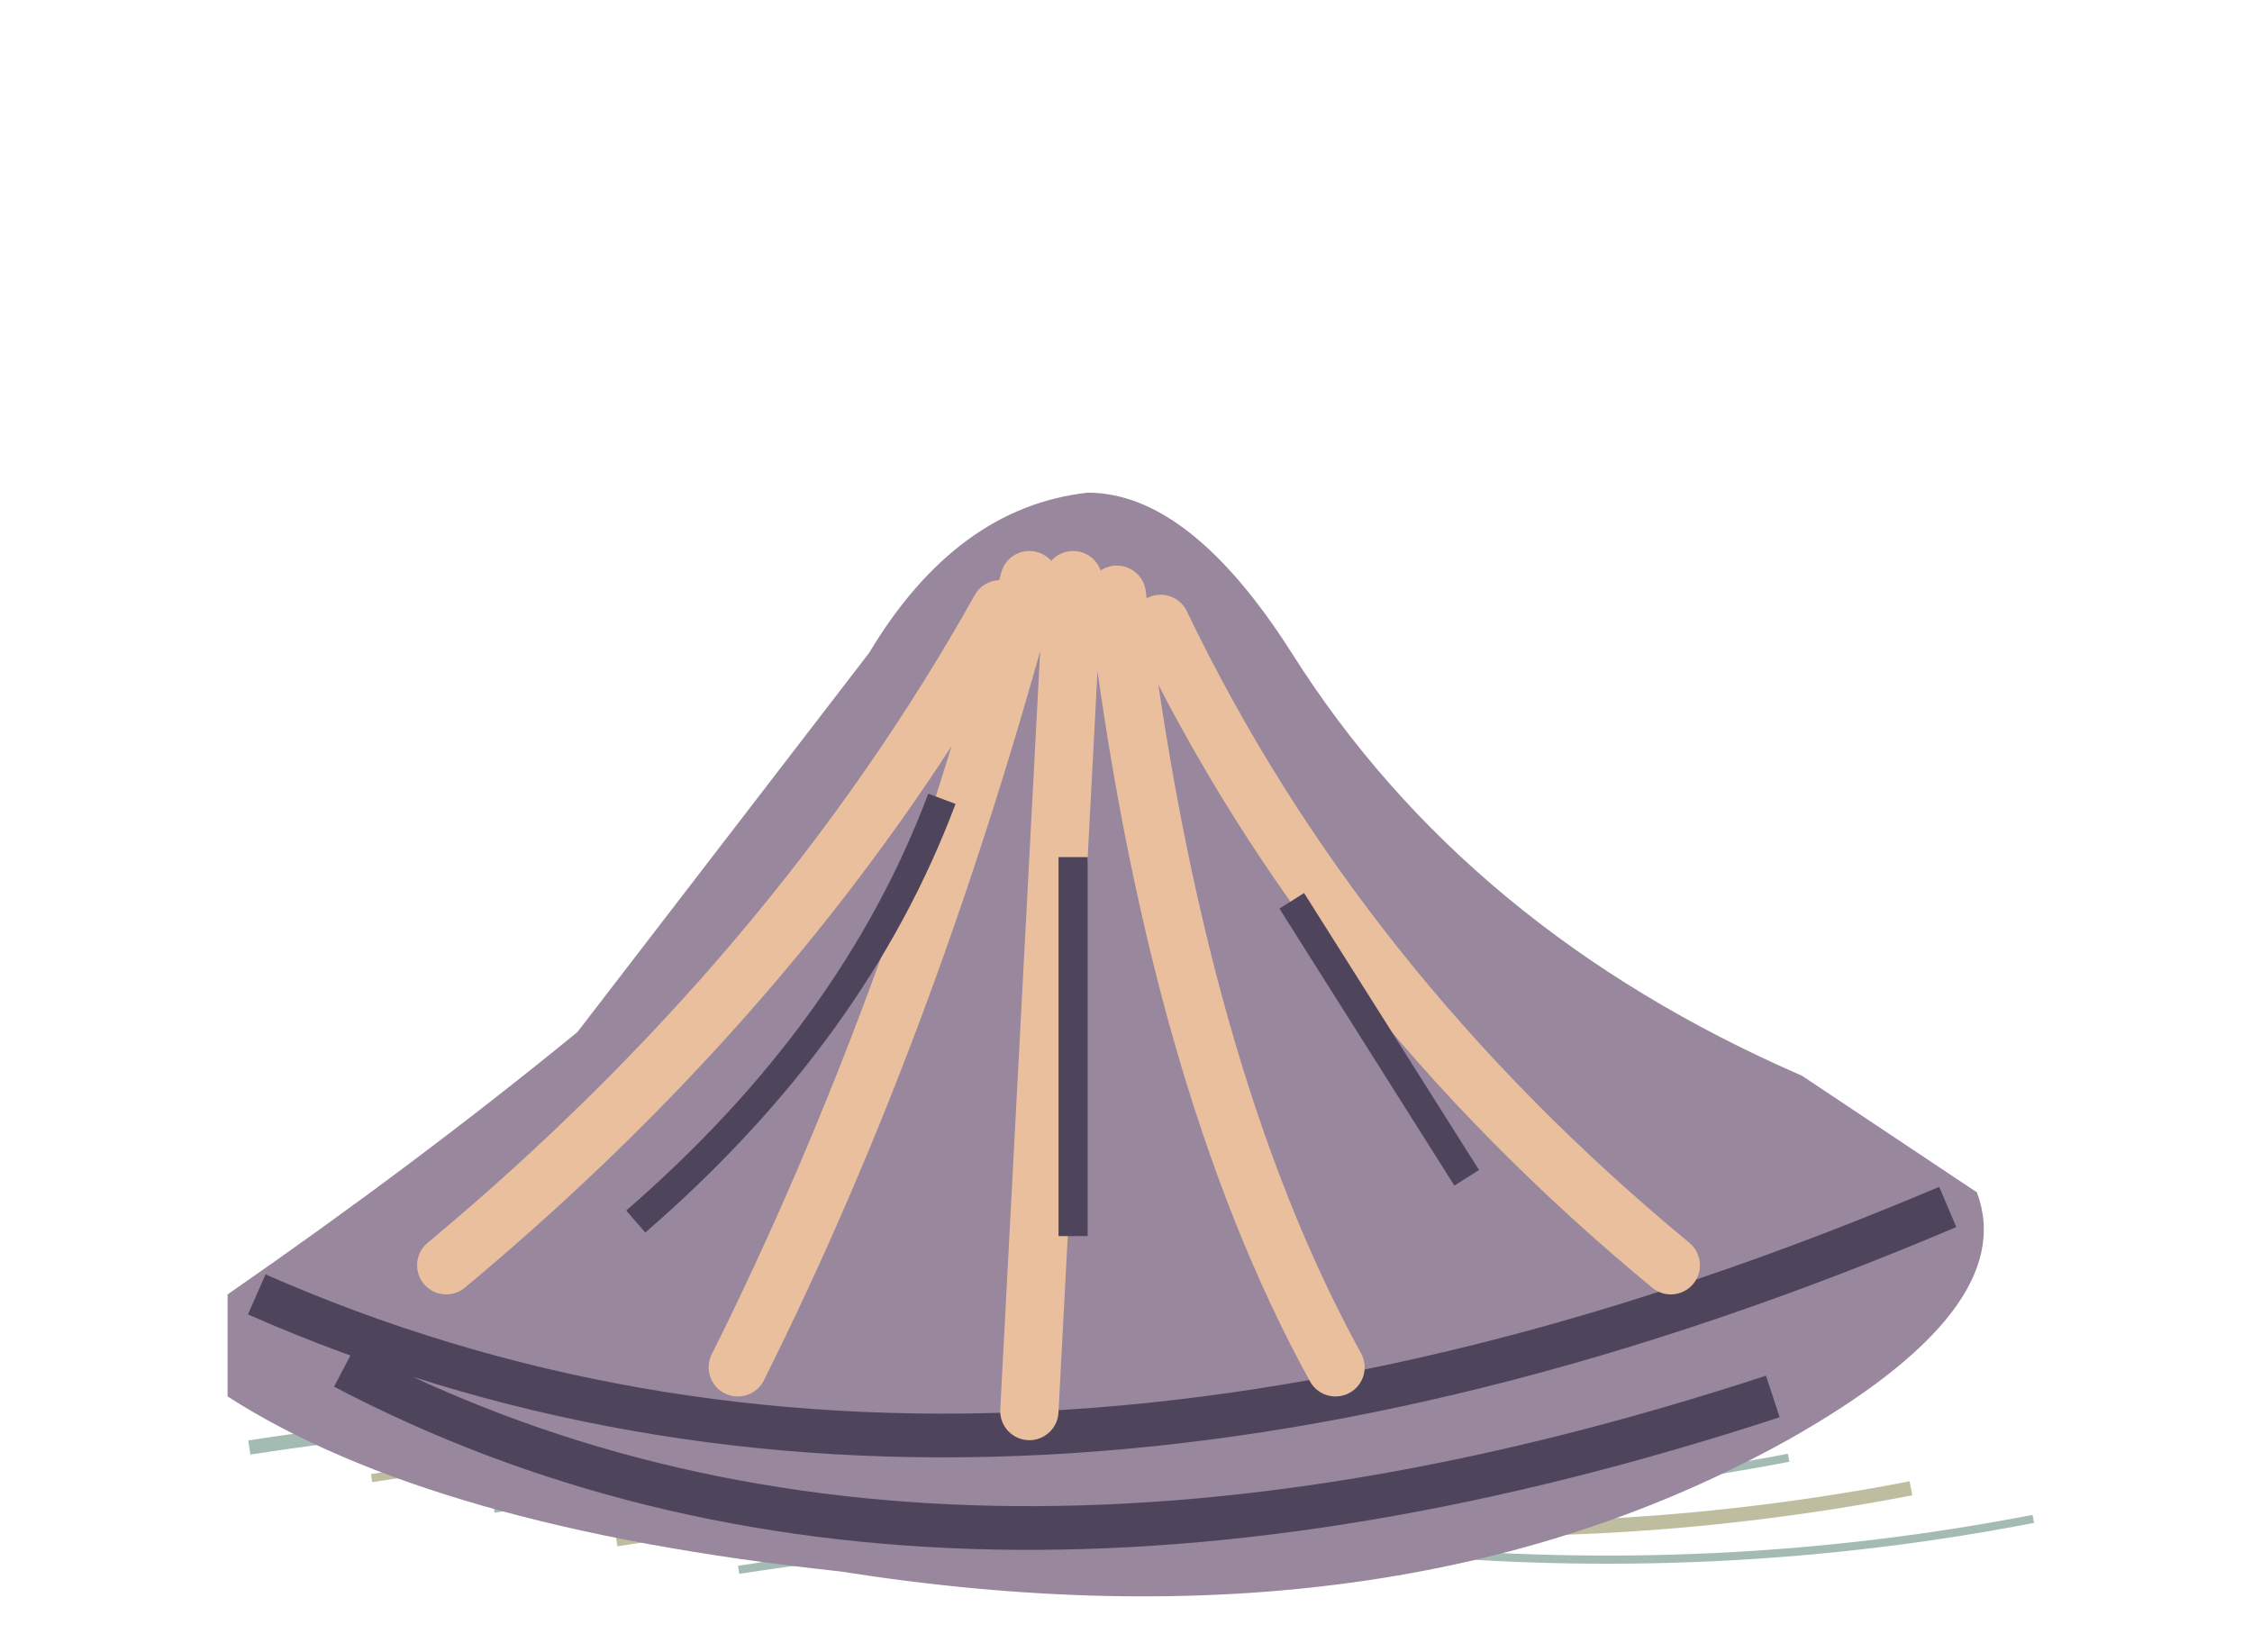
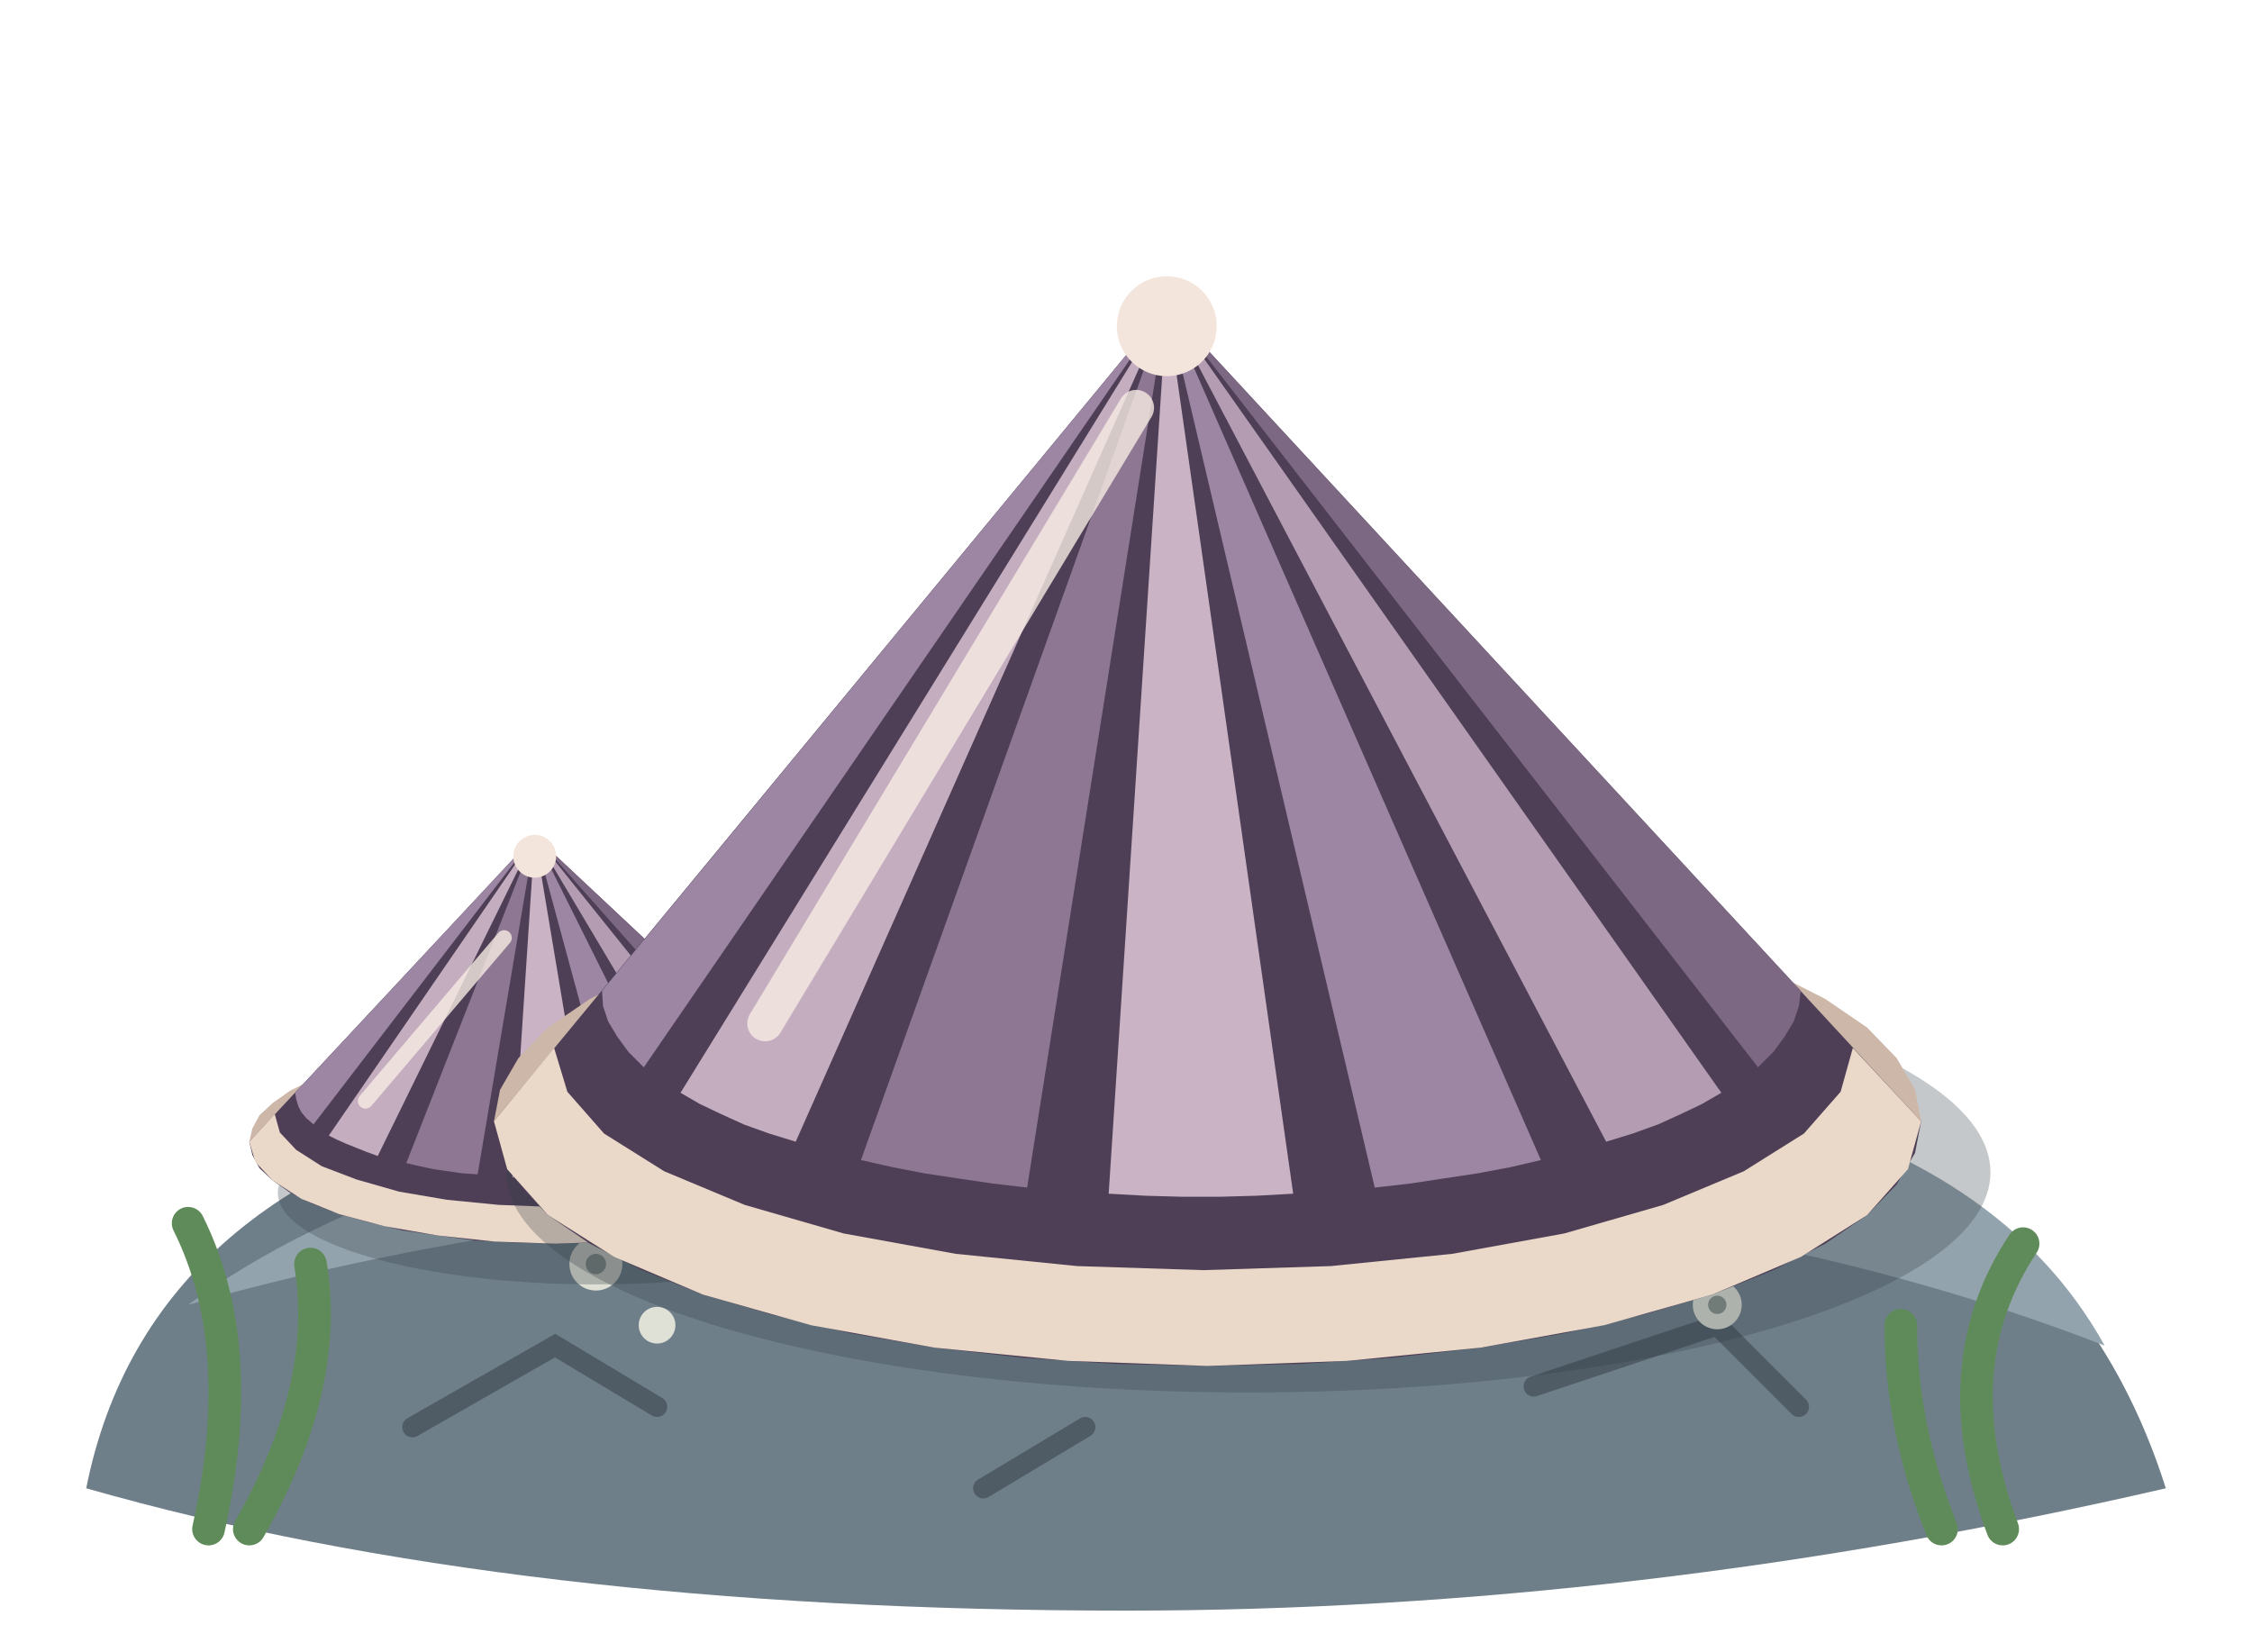
<svg xmlns="http://www.w3.org/2000/svg" width="300" height="220" viewBox="0 0 220 162">
-   <g>
-     <path d="M24 142 q32 -5 64 -2 t63 -3" fill="none" stroke="#a4bbb4" stroke-width="1.4" />
-     <path d="M36 145 q32 -5 64 -2 t63 -3" fill="none" stroke="#bfbd9f" stroke-width="0.8" />
-     <path d="M48 148 q32 -5 64 -2 t63 -3" fill="none" stroke="#a4bbb4" stroke-width="0.8" />
-     <path d="M60 151 q32 -5 64 -2 t63 -3" fill="none" stroke="#bfbd9f" stroke-width="1.4" />
-     <path d="M72 154 q32 -5 64 -2 t63 -3" fill="none" stroke="#a4bbb4" stroke-width="0.8" />
+   <path d="M8 146 Q14 116 52 108 Q96 98 150 104 Q200 108 212 146 Q160 158 110 158 Q50 158 8 146 Z" fill="#6f7f8a" />
+   <path d="M18 128 Q40 112 80 108 Q130 102 170 108 Q196 114 206 132 Q170 118 120 116 Q60 116 18 128 Z" fill="#93a3ad" />
+   <path d="M40 140 l14 -8 l10 6 M150 136 l18 -6 l8 8 M96 146 l10 -6" fill="none" stroke="#4f5c66" stroke-width="2" stroke-linecap="round" />
+   <path d="M20 150 Q24 132 18 120 M24 150 Q32 136 30 124 M196 150 Q190 134 198 122 M190 150 Q186 140 186 130" fill="none" stroke="#5f8b5a" stroke-width="3.2" stroke-linecap="round" />
+   <g fill="#dfe0d6">
+     <circle cx="160" cy="124" r="3.4" />
+     <circle cx="168" cy="128" r="2.4" />
+     <circle cx="58" cy="124" r="2.6" />
+     <circle cx="64" cy="130" r="1.8" />
  </g>
-   <g transform="translate(9 4) scale(1.43)">
-     <path d="M9 86 Q22 77 33 68 L53 42 Q59 32 68 31 Q75 31 82 42 Q94 61 117 71 L129 79 Q132 87 116 96 Q89 111 51 105 Q23 102 9 93 Z" fill="#99879d" />
-     <path d="M11 86 Q61 108 127 80 M17 91 Q57 112 115 93" fill="none" stroke="#4e455d" stroke-width="3" />
-     <path d="M62 39 Q48 64 24 84 M64 37 Q56 67 44 91 M67 37 L64 94 M70 38 Q74 71 85 91 M73 40 Q85 65 108 84" stroke="#e9bf9e" fill="none" stroke-width="4" stroke-linecap="round" />
-     <path d="M58 52 Q52 68 37 81 M67 56 L67 82 M82 59 L94 78" fill="none" stroke="#4e455d" stroke-width="2" />
+   <g fill="#8a958f">
+     <circle cx="160" cy="124" r="1.2" />
+     <circle cx="168" cy="128" r=".9" />
+     <circle cx="58" cy="124" r="1" />
  </g>
+   <ellipse cx="58.0" cy="117.0" rx="31.2" ry="9.0" fill="#2f3a40" opacity=".28" />
+   <path d="M84.0 112.0 L83.7 110.7 L83.0 109.4 L81.7 108.2 L80.0 107.0 L77.8 105.9 L75.2 104.9 L72.3 104.1 L69.0 103.3 L65.5 102.8 L61.8 102.3 L57.9 102.1 L54.0 102.0 L50.1 102.1 L46.2 102.3 L42.5 102.8 L39.0 103.3 L35.7 104.1 L32.8 104.9 L30.2 105.9 L28.0 107.0 L26.3 108.2 L25.0 109.4 L24.3 110.7 L24.0 112.0 Z" fill="#cdb7a8" />
+   <path d="M52.0 82.0 L24.0 112.0 L24.3 113.3 L25.0 114.6 L26.3 115.8 L28.0 117.0 L30.2 118.1 L32.8 119.1 L35.7 119.9 L39.0 120.7 L42.5 121.2 L46.2 121.7 L50.1 121.9 L54.0 122.0 L57.9 121.9 L61.8 121.7 L65.5 121.2 L69.0 120.7 L72.3 119.9 L75.2 119.1 L77.8 118.1 L80.0 117.0 L81.7 115.8 L83.0 114.6 L83.7 113.3 L84.0 112.0 Z" fill="#4e3f56" />
+   <path d="M52.0 82.0 L28.5 107.2 L28.6 107.8 L28.8 108.5 L29.1 109.1 L29.6 109.7 L30.3 110.3 Z" fill="#9d86a3" />
+   <path d="M52.0 82.0 L31.8 111.4 L32.6 111.8 L33.5 112.2 L34.5 112.6 L35.5 113.0 L36.6 113.4 Z" fill="#c5adc0" />
+   <path d="M52.0 82.0 L39.4 114.1 L40.7 114.4 L42.1 114.7 L43.5 114.9 L44.9 115.1 L46.4 115.2 Z" fill="#8d7792" />
+   <path d="M52.0 82.0 L49.8 115.5 L51.3 115.6 L52.9 115.6 L54.5 115.6 L56.0 115.6 L57.6 115.5 Z" fill="#c9b3c4" />
+   <path d="M52.0 82.0 L61.0 115.2 L62.5 115.1 L63.9 114.9 L65.3 114.7 L66.7 114.4 L68.0 114.1 Z" fill="#9d86a3" />
+   <path d="M52.0 82.0 L70.7 113.4 L71.8 113.0 L72.9 112.6 L73.9 112.2 L74.8 111.8 L75.6 111.4 Z" fill="#b49db3" />
+   <path d="M52.0 82.0 L77.1 110.3 L77.7 109.7 L78.2 109.1 L78.6 108.5 L78.8 107.8 L78.9 107.2 Z" fill="#7d6883" />
+   <path d="M24.0 112.0 L24.6 114.0 L26.3 115.8 L29.1 117.6 L32.8 119.1 L37.3 120.3 L42.5 121.2 L48.1 121.8 L54.0 122.0 L59.9 121.8 L65.5 121.2 L70.7 120.3 L75.2 119.1 L78.9 117.6 L81.7 115.8 L83.4 114.0 L84.0 112.0 L81.1 109.3 L80.6 111.1 L79.0 112.8 L76.5 114.4 L73.1 115.7 L69.0 116.9 L64.3 117.7 L59.1 118.2 L53.8 118.4 L48.5 118.2 L43.4 117.7 L38.7 116.9 L34.5 115.7 L31.1 114.4 L28.6 112.8 L27.0 111.1 L26.5 109.3 Z" fill="#ead8c9" />
+   <circle cx="52.0" cy="84.0" r="2.1" fill="#f3e5dc" />
+   <path d="M49.0 92.0 L35.4 108.0" stroke="#f6ebe4" stroke-width="1.5" stroke-linecap="round" opacity=".8" />
+   <ellipse cx="122.0" cy="115.0" rx="72.8" ry="21.6" fill="#2f3a40" opacity=".28" />
+   <path d="M188.0 110.0 L187.4 106.9 L185.6 103.8 L182.7 100.8 L178.6 98.0 L173.5 95.4 L167.5 93.0 L160.6 91.0 L153.0 89.2 L144.8 87.8 L136.1 86.8 L127.1 86.2 L118.0 86.0 L108.9 86.2 L99.9 86.8 L91.2 87.8 L83.0 89.2 L75.4 91.0 L68.5 93.0 L62.5 95.4 L57.4 98.0 L53.3 100.8 L50.4 103.8 L48.6 106.9 L48.0 110.0 Z" fill="#cdb7a8" />
+   <path d="M114.0 30.0 L48.0 110.0 L48.6 113.1 L50.4 116.2 L53.3 119.2 L57.4 122.0 L62.5 124.6 L68.5 127.0 L75.4 129.0 L83.0 130.8 L91.2 132.2 L99.9 133.2 L108.9 133.8 L118.0 134.0 L127.1 133.8 L136.1 133.2 L144.8 132.2 L153.0 130.8 L160.6 129.0 L167.5 127.0 L173.5 124.6 L178.6 122.0 L182.7 119.2 L185.6 116.2 L187.4 113.1 L188.0 110.0 Z" fill="#4e3f56" />
+   <path d="M114.0 30.0 L58.6 97.2 L58.7 98.7 L59.2 100.2 L60.1 101.7 L61.2 103.2 L62.7 104.7 Z" fill="#9d86a3" />
+   <path d="M114.0 30.0 L66.3 107.2 L68.2 108.3 L70.3 109.3 L72.5 110.3 L75.0 111.2 L77.6 112.0 Z" fill="#c5adc0" />
+   <path d="M114.0 30.0 L84.0 113.8 L87.1 114.5 L90.2 115.1 L93.5 115.6 L96.9 116.1 L100.3 116.5 Z" fill="#8d7792" />
+   <path d="M114.0 30.0 L108.3 117.1 L111.9 117.3 L115.5 117.4 L119.2 117.4 L122.8 117.3 L126.4 117.1 Z" fill="#c9b3c4" />
+   <path d="M114.0 30.0 L134.4 116.5 L137.9 116.1 L141.2 115.6 L144.5 115.1 L147.7 114.5 L150.7 113.8 Z" fill="#9d86a3" />
+   <path d="M114.0 30.0 L157.1 112.0 L159.7 111.2 L162.2 110.3 L164.4 109.3 L166.5 108.3 L168.4 107.2 Z" fill="#b49db3" />
+   <path d="M114.0 30.0 L172.0 104.7 L173.5 103.2 L174.6 101.7 L175.5 100.2 L176.0 98.7 L176.2 97.2 Z" fill="#7d6883" />
+   <path d="M48.0 110.0 L49.3 114.7 L53.3 119.2 L59.8 123.3 L68.5 127.0 L79.1 130.0 L91.2 132.2 L104.3 133.5 L118.0 134.0 L131.7 133.5 L144.8 132.2 L156.9 130.0 L167.5 127.0 L176.2 123.3 L182.7 119.2 L186.7 114.7 L188.0 110.0 L181.3 102.8 L180.1 107.1 L176.5 111.2 L170.6 114.9 L162.7 118.2 L153.0 121.0 L142.0 123.0 L130.1 124.2 L117.6 124.6 L105.2 124.2 L93.3 123.0 L82.3 121.0 L72.6 118.2 L64.7 114.9 L58.8 111.2 L55.2 107.1 L53.9 102.8 Z" fill="#ead8c9" />
+   <circle cx="114.0" cy="32.0" r="4.9" fill="#f3e5dc" />
+   <path d="M111.0 40.0 L74.6 100.4" stroke="#f6ebe4" stroke-width="3.5" stroke-linecap="round" opacity=".8" />
</svg>
